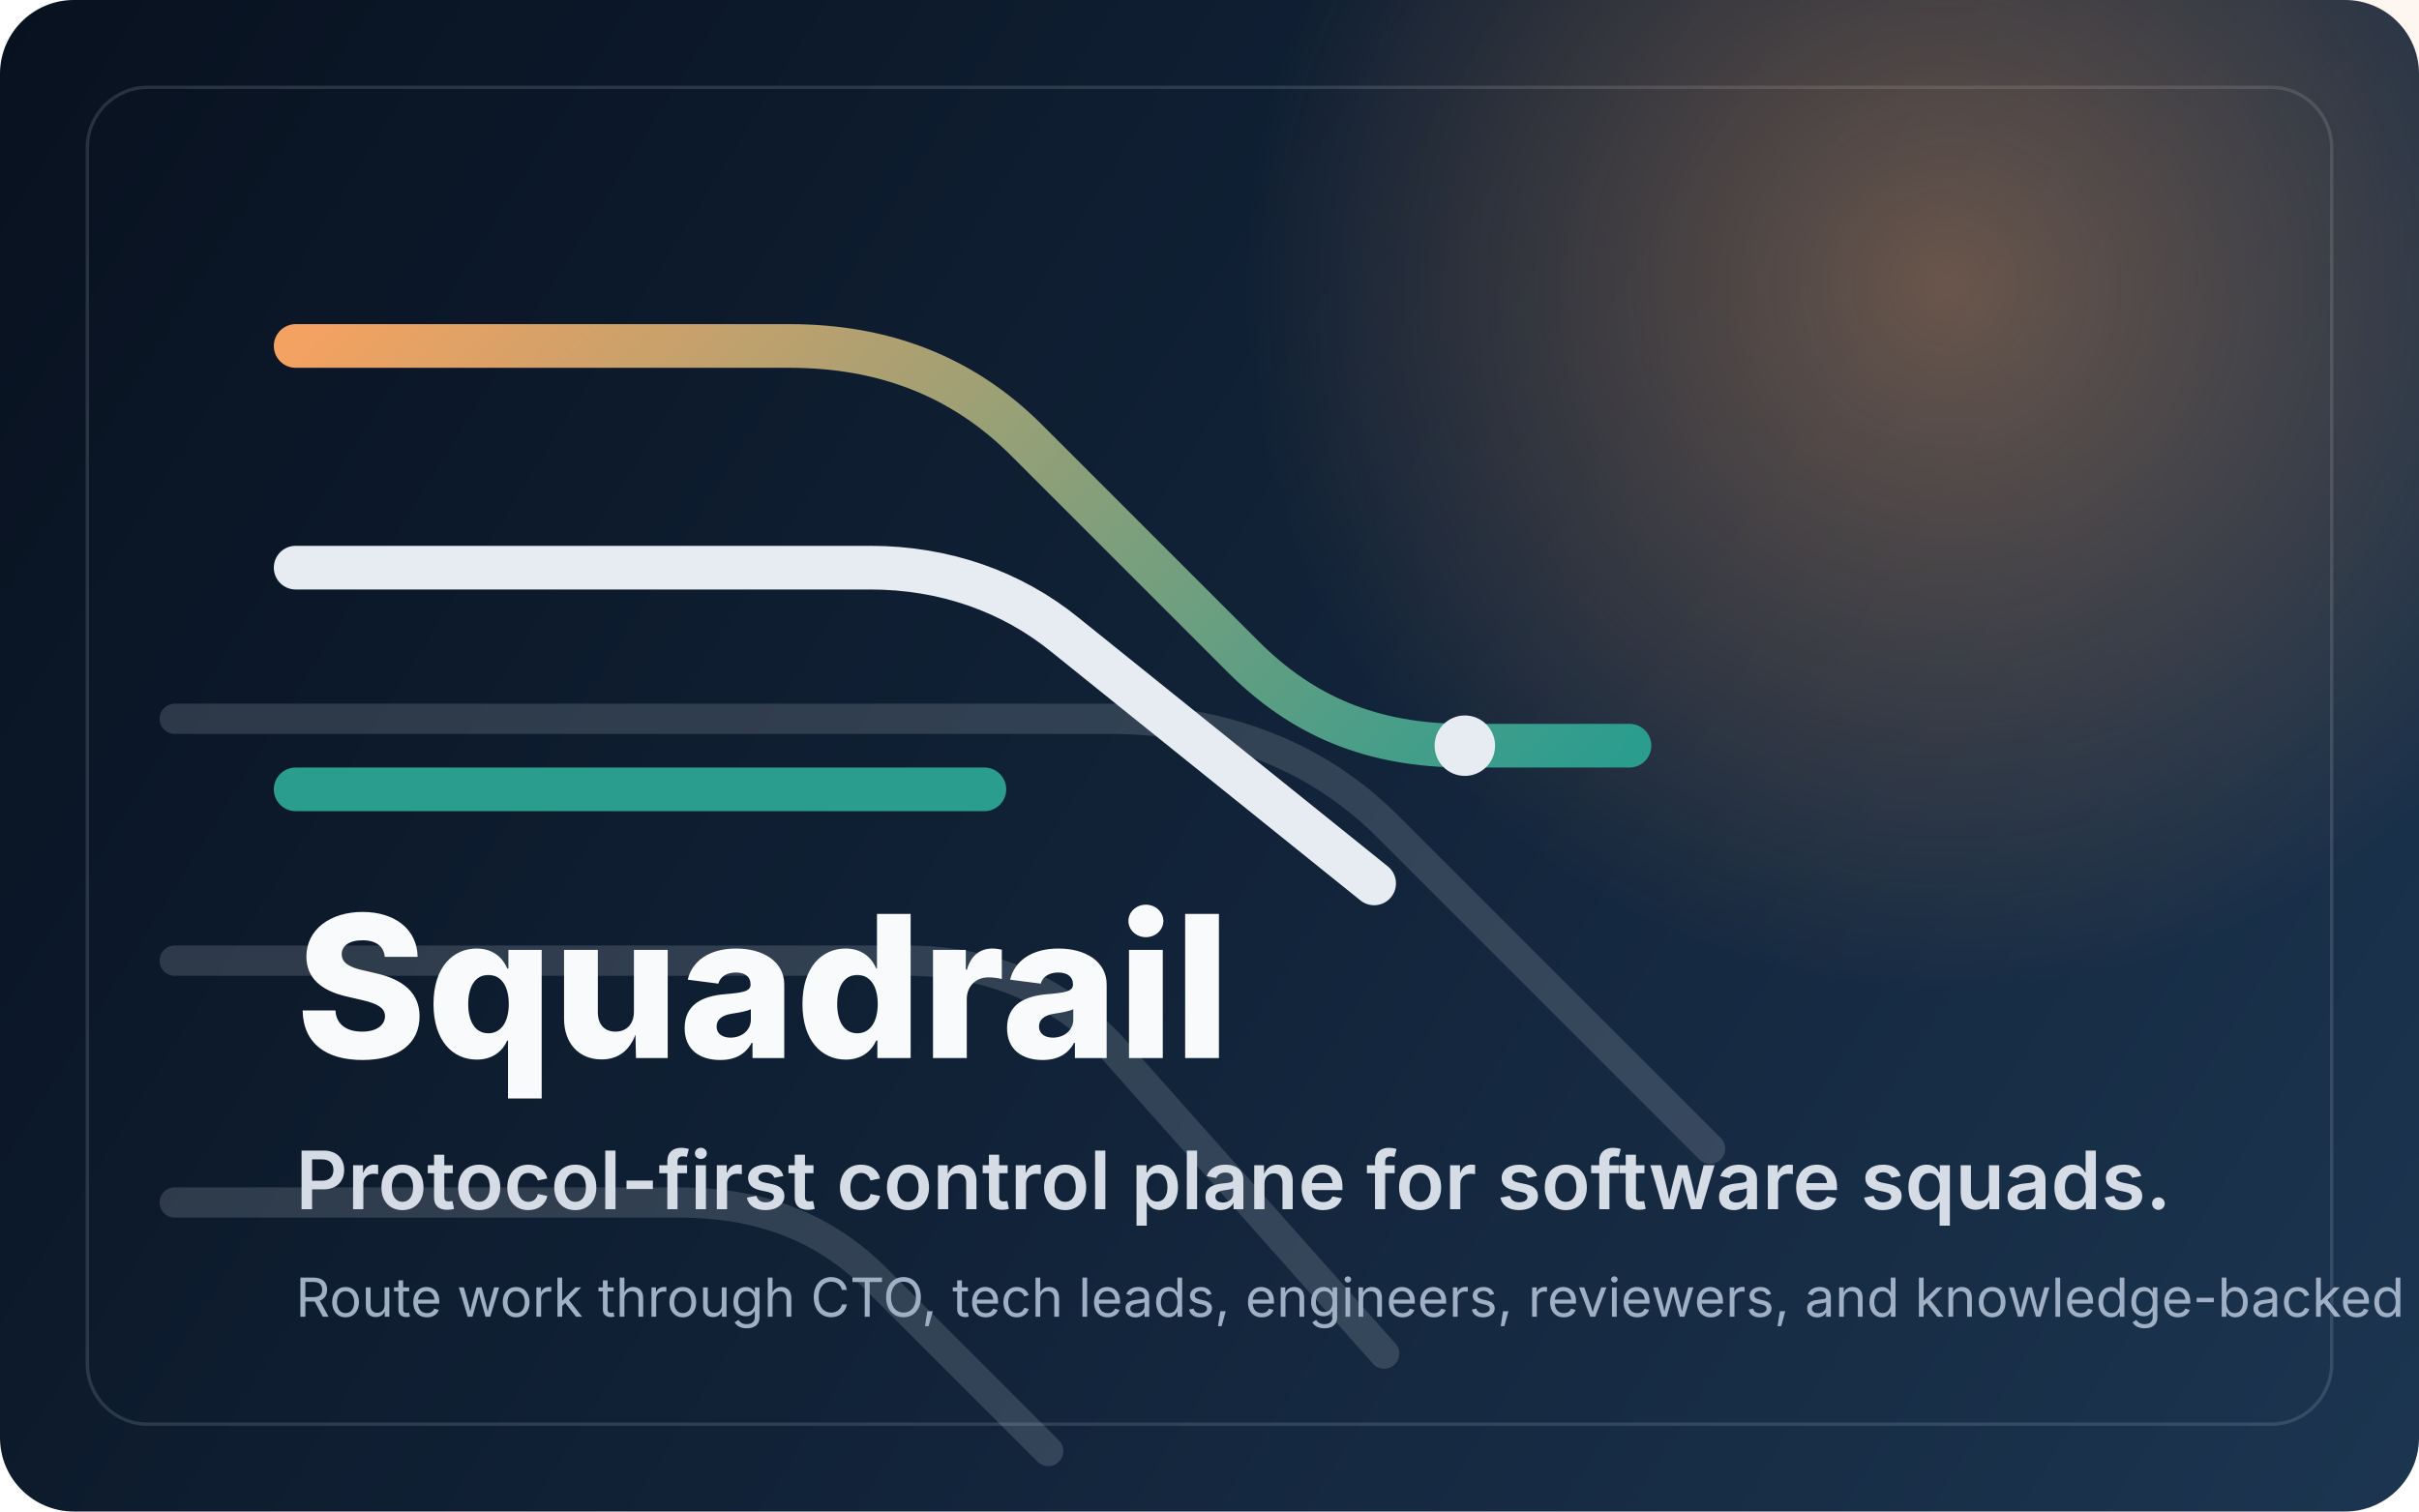
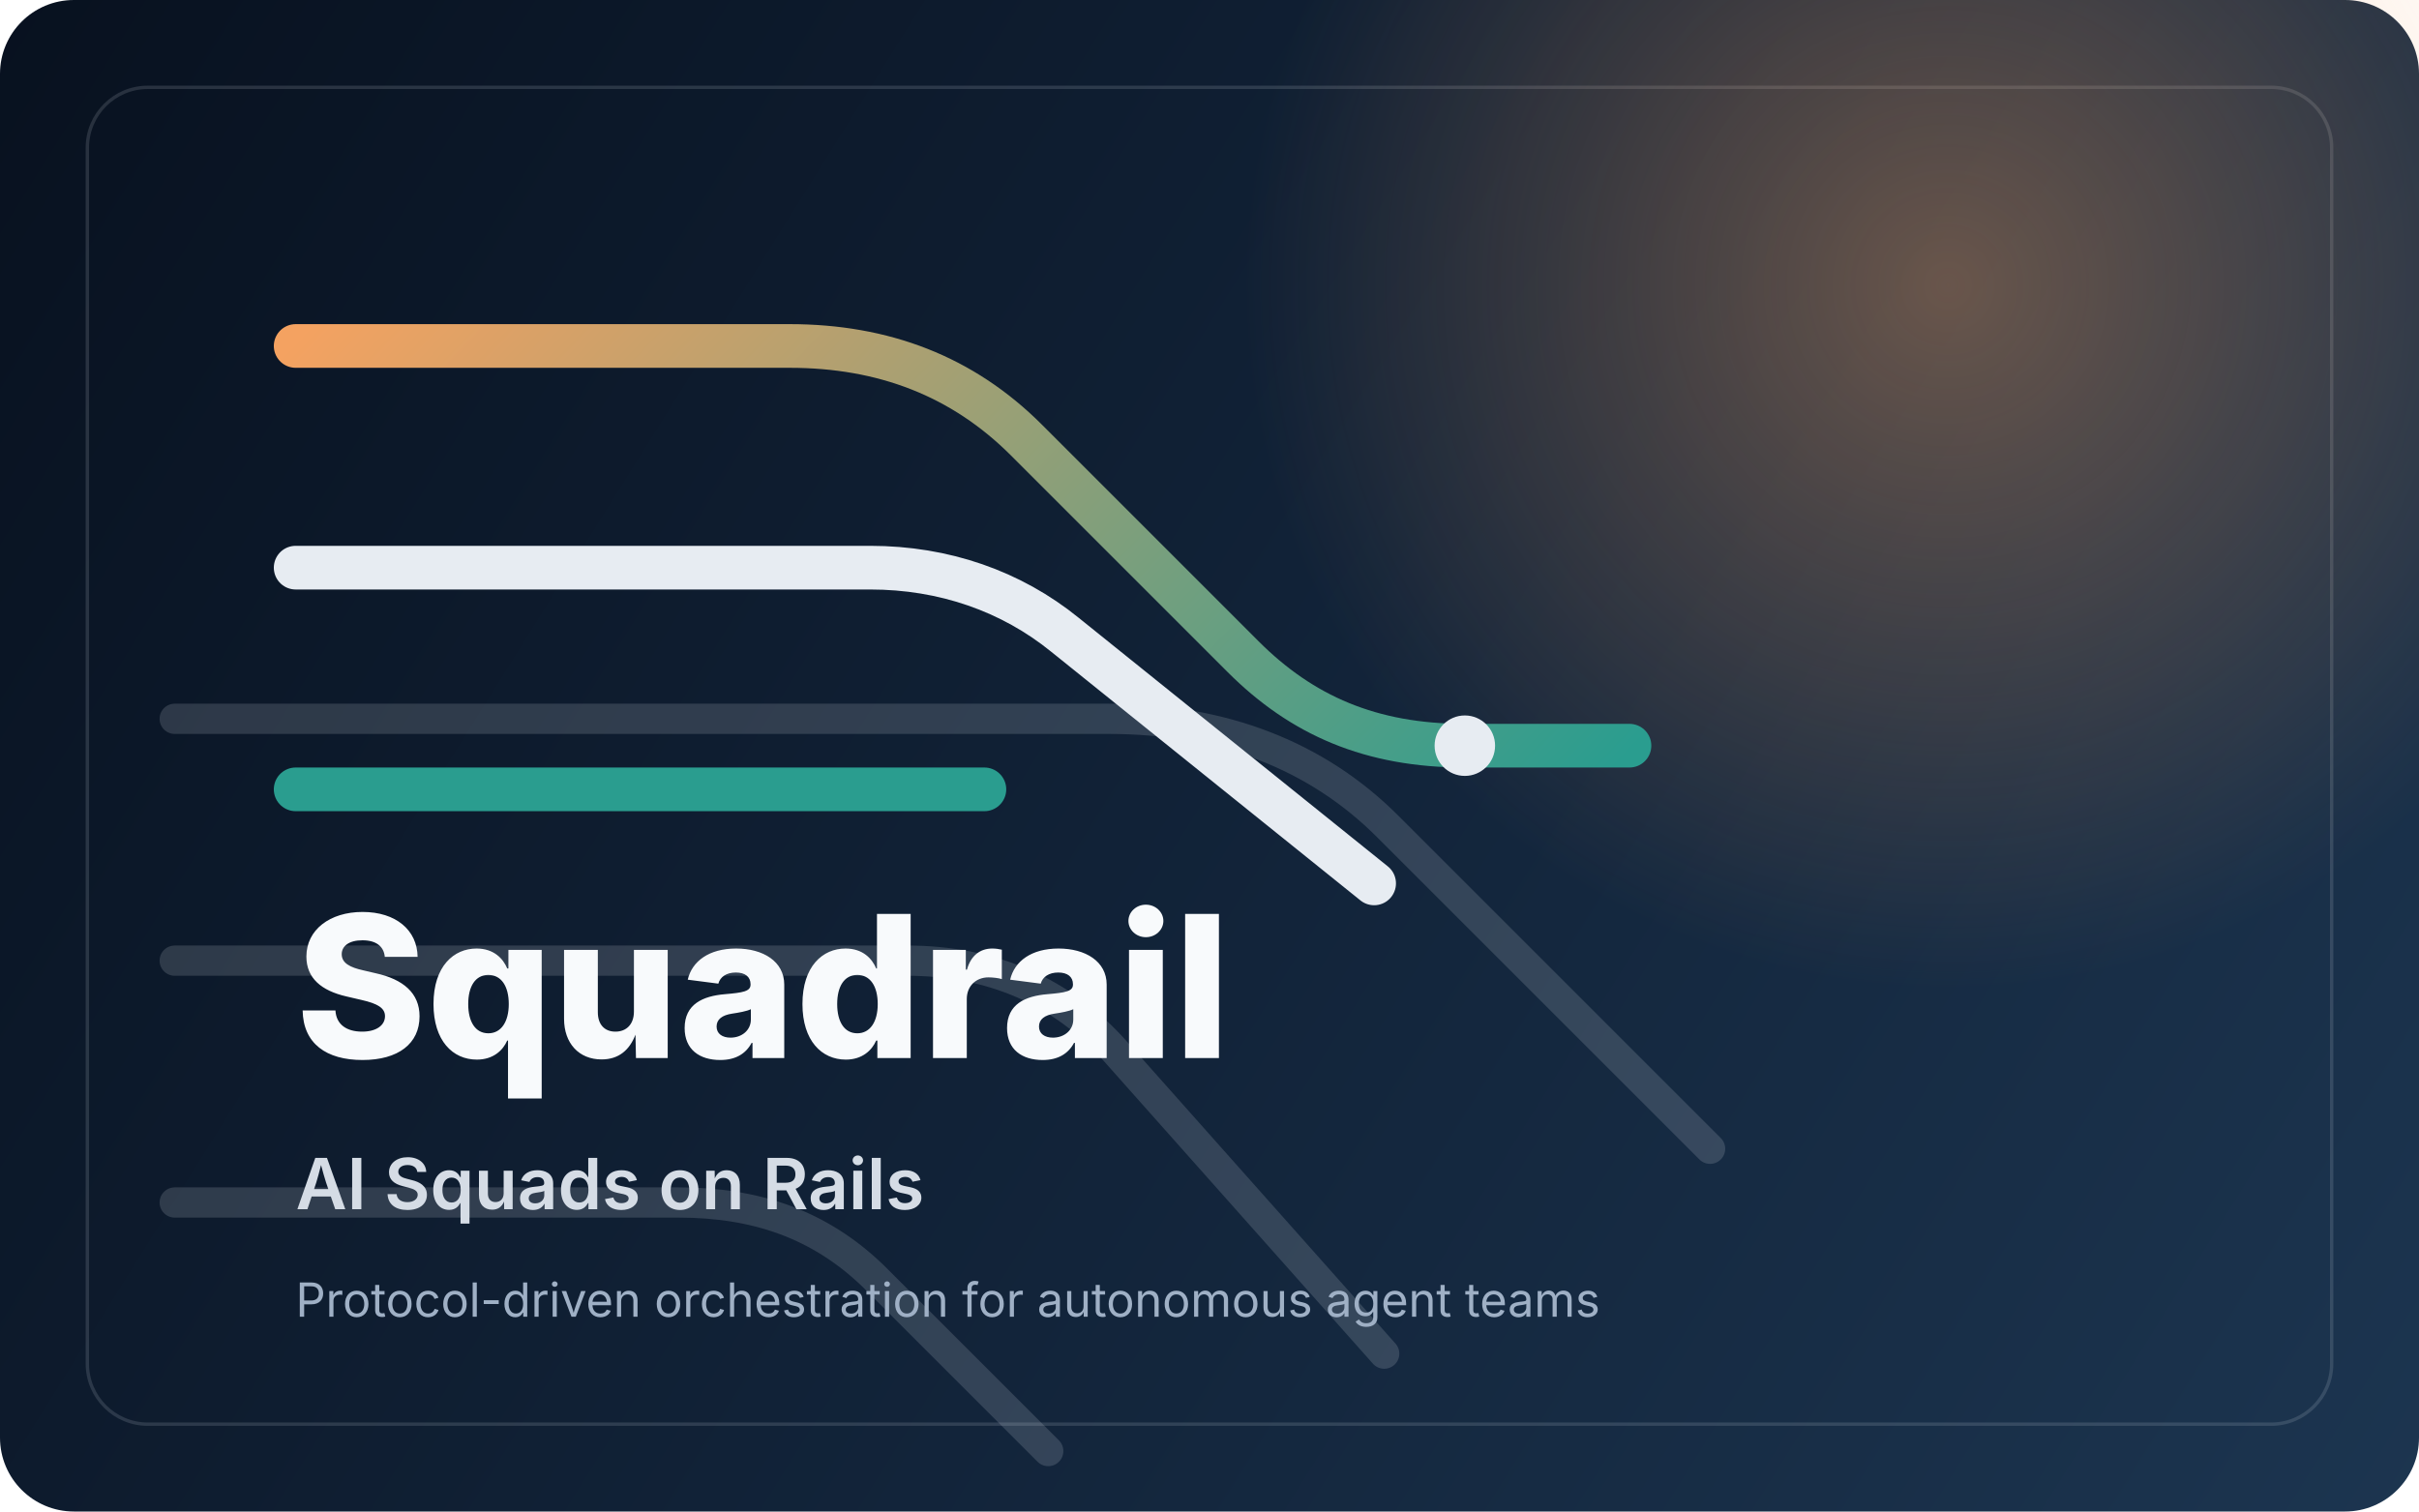
<svg xmlns="http://www.w3.org/2000/svg" width="1440" height="900" viewBox="0 0 1440 900" fill="none">
  <defs>
    <linearGradient id="bg" x1="0" y1="0" x2="1440" y2="900" gradientUnits="userSpaceOnUse">
      <stop offset="0" stop-color="#08111F" />
      <stop offset="0.55" stop-color="#12243A" />
      <stop offset="1" stop-color="#1C3550" />
    </linearGradient>
    <linearGradient id="glow" x1="242" y1="134" x2="778" y2="648" gradientUnits="userSpaceOnUse">
      <stop offset="0" stop-color="#F4A261" />
      <stop offset="1" stop-color="#2A9D8F" />
    </linearGradient>
    <radialGradient id="orb" cx="0" cy="0" r="1" gradientUnits="userSpaceOnUse" gradientTransform="translate(1160 170) rotate(132) scale(420 420)">
      <stop stop-color="#F4A261" stop-opacity="0.38" />
      <stop offset="1" stop-color="#F4A261" stop-opacity="0" />
    </radialGradient>
  </defs>
  <rect width="1440" height="900" rx="44" fill="url(#bg)" />
  <rect x="52" y="52" width="1336" height="796" rx="36" stroke="rgba(231,236,242,0.14)" stroke-width="2" />
  <circle cx="1160" cy="170" r="420" fill="url(#orb)" />
  <g opacity="0.16">
    <path d="M104 716H404C450 716 488 729 520 760L624 864" stroke="#E7ECF2" stroke-width="18" stroke-linecap="round" />
    <path d="M104 572H540C590 572 632 590 664 626L824 806" stroke="#E7ECF2" stroke-width="18" stroke-linecap="round" />
    <path d="M104 428H660C728 428 784 450 826 492L1018 684" stroke="#E7ECF2" stroke-width="18" stroke-linecap="round" />
  </g>
  <g>
    <path d="M176 206H470C526 206 573 224 611 262L740 391C775 426 816 444 872 444H970" stroke="url(#glow)" stroke-width="26" stroke-linecap="round" stroke-linejoin="round" />
    <path d="M176 338H518C562 338 602 352 634 378L818 526" stroke="#E7ECF2" stroke-width="26" stroke-linecap="round" stroke-linejoin="round" />
    <path d="M176 470H586" stroke="#2A9D8F" stroke-width="26" stroke-linecap="round" />
    <circle cx="872" cy="444" r="18" fill="#E7ECF2" />
  </g>
  <text x="176" y="630" fill="#F8FAFC" font-family="ui-sans-serif, system-ui, -apple-system, BlinkMacSystemFont, sans-serif" font-size="118" font-weight="760">Squadrail</text>
-   <text x="176" y="720" fill="#D5DCE5" font-family="ui-sans-serif, system-ui, -apple-system, BlinkMacSystemFont, sans-serif" font-size="48" font-weight="560">Protocol-first control plane for software squads.</text>
-   <text x="176" y="784" fill="#9FB0C5" font-family="ui-sans-serif, system-ui, -apple-system, BlinkMacSystemFont, sans-serif" font-size="32">Route work through CTO, tech leads, engineers, reviewers, and knowledge-backed execution.</text>
+   <text x="176" y="720" fill="#D5DCE5" font-family="ui-sans-serif, system-ui, -apple-system, BlinkMacSystemFont, sans-serif" font-size="42" font-weight="560">AI Squads on Rails</text>
+   <text x="176" y="784" fill="#9FB0C5" font-family="ui-sans-serif, system-ui, -apple-system, BlinkMacSystemFont, sans-serif" font-size="28">Protocol-driven orchestration for autonomous agent teams</text>
</svg>
